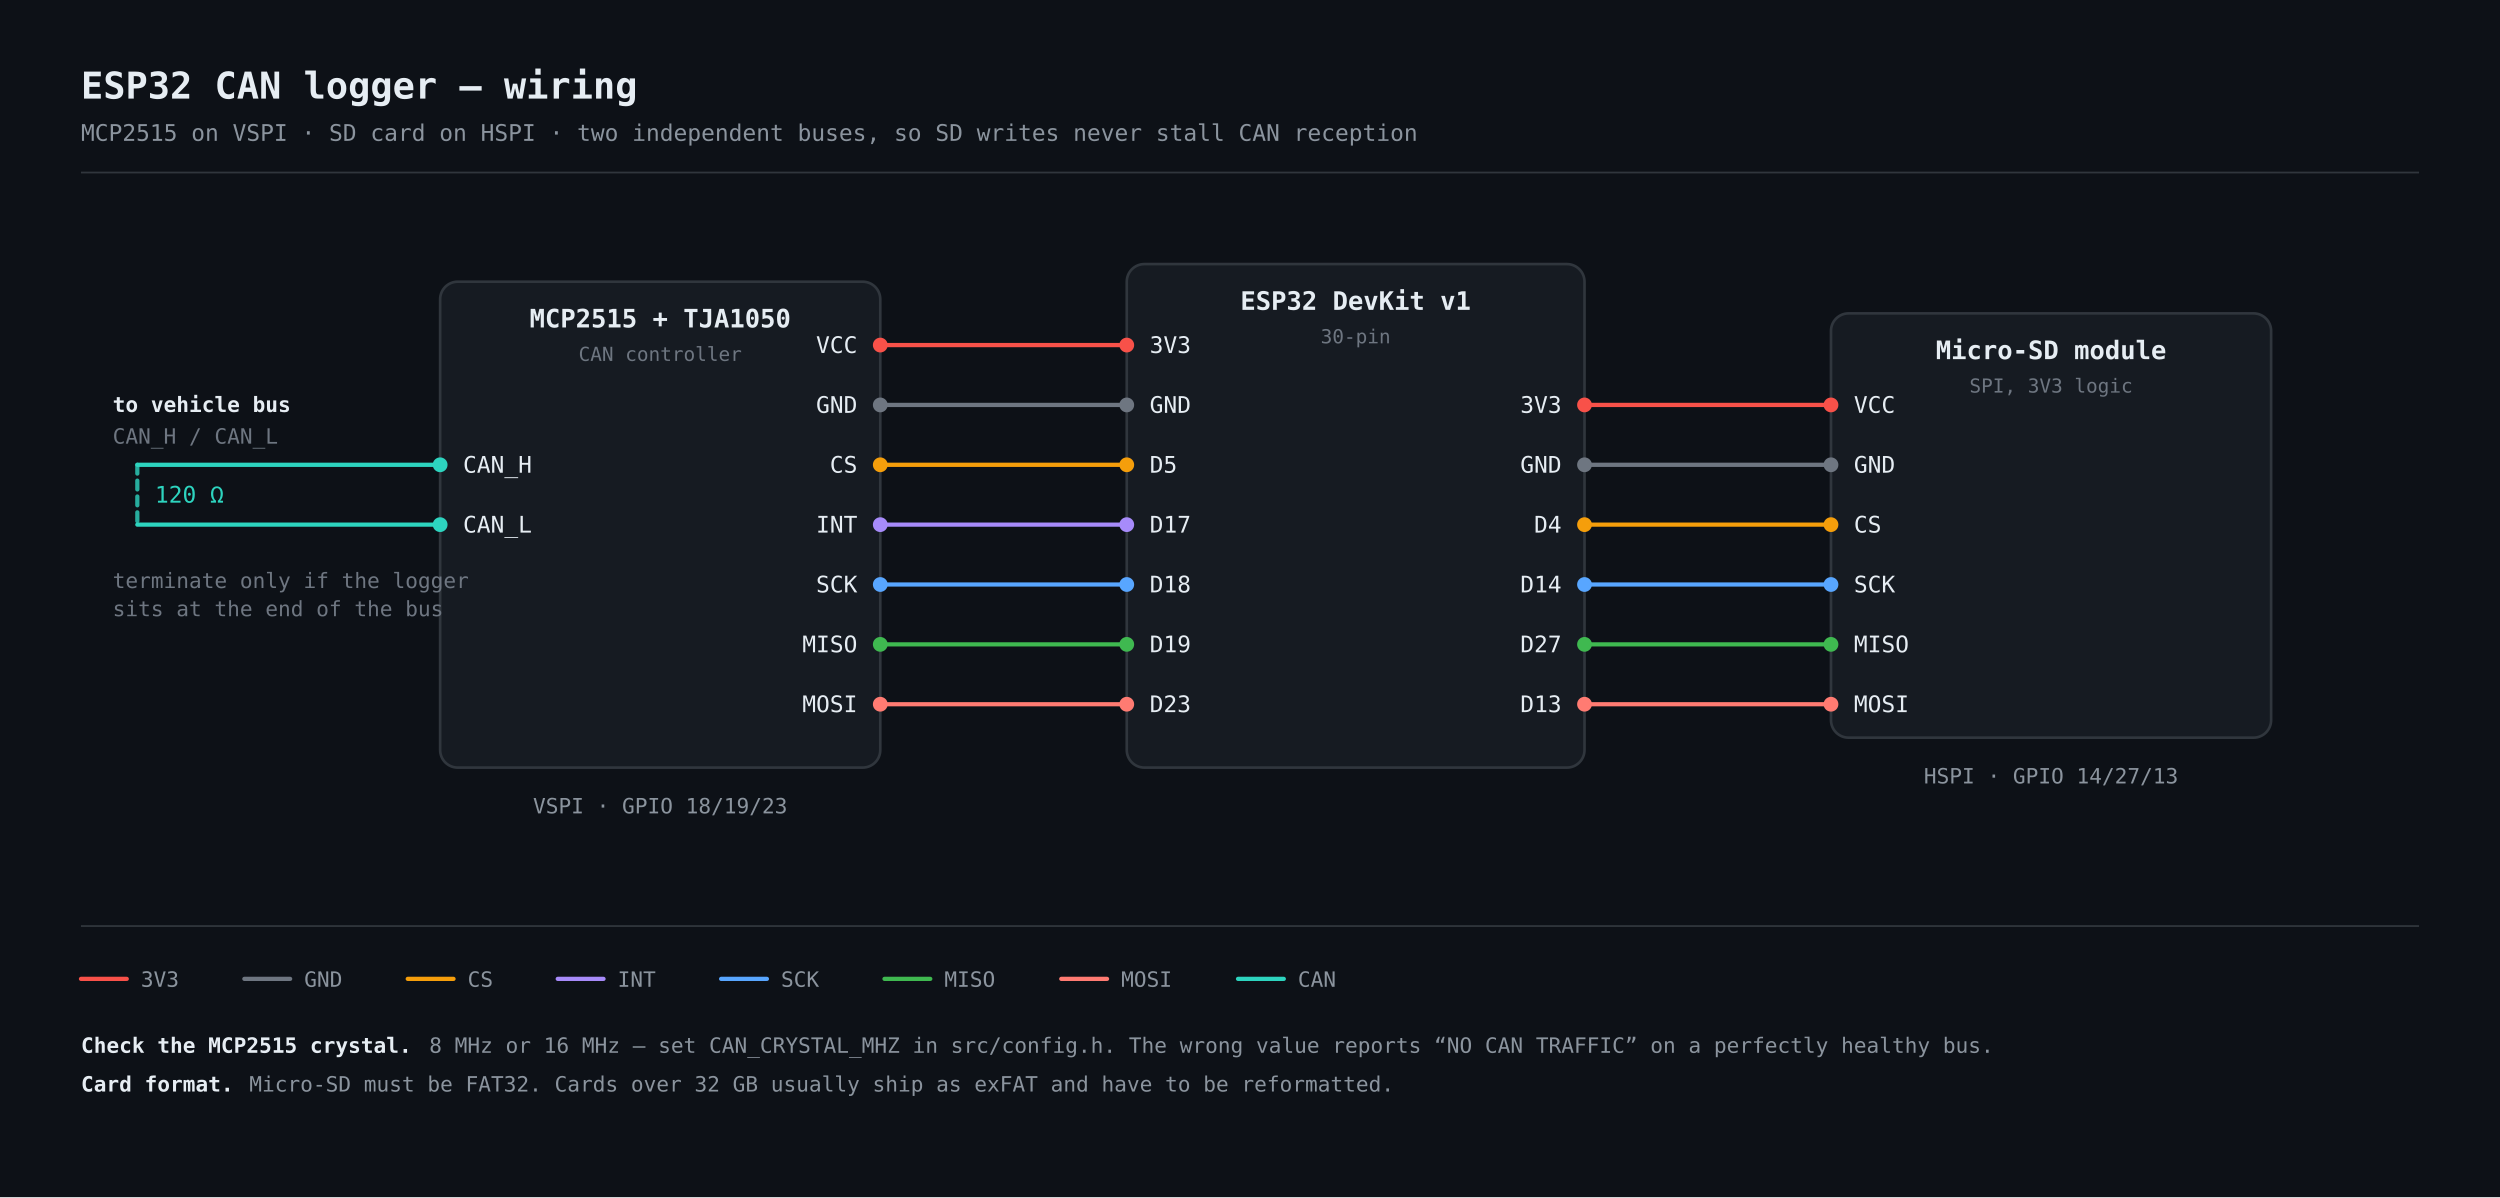
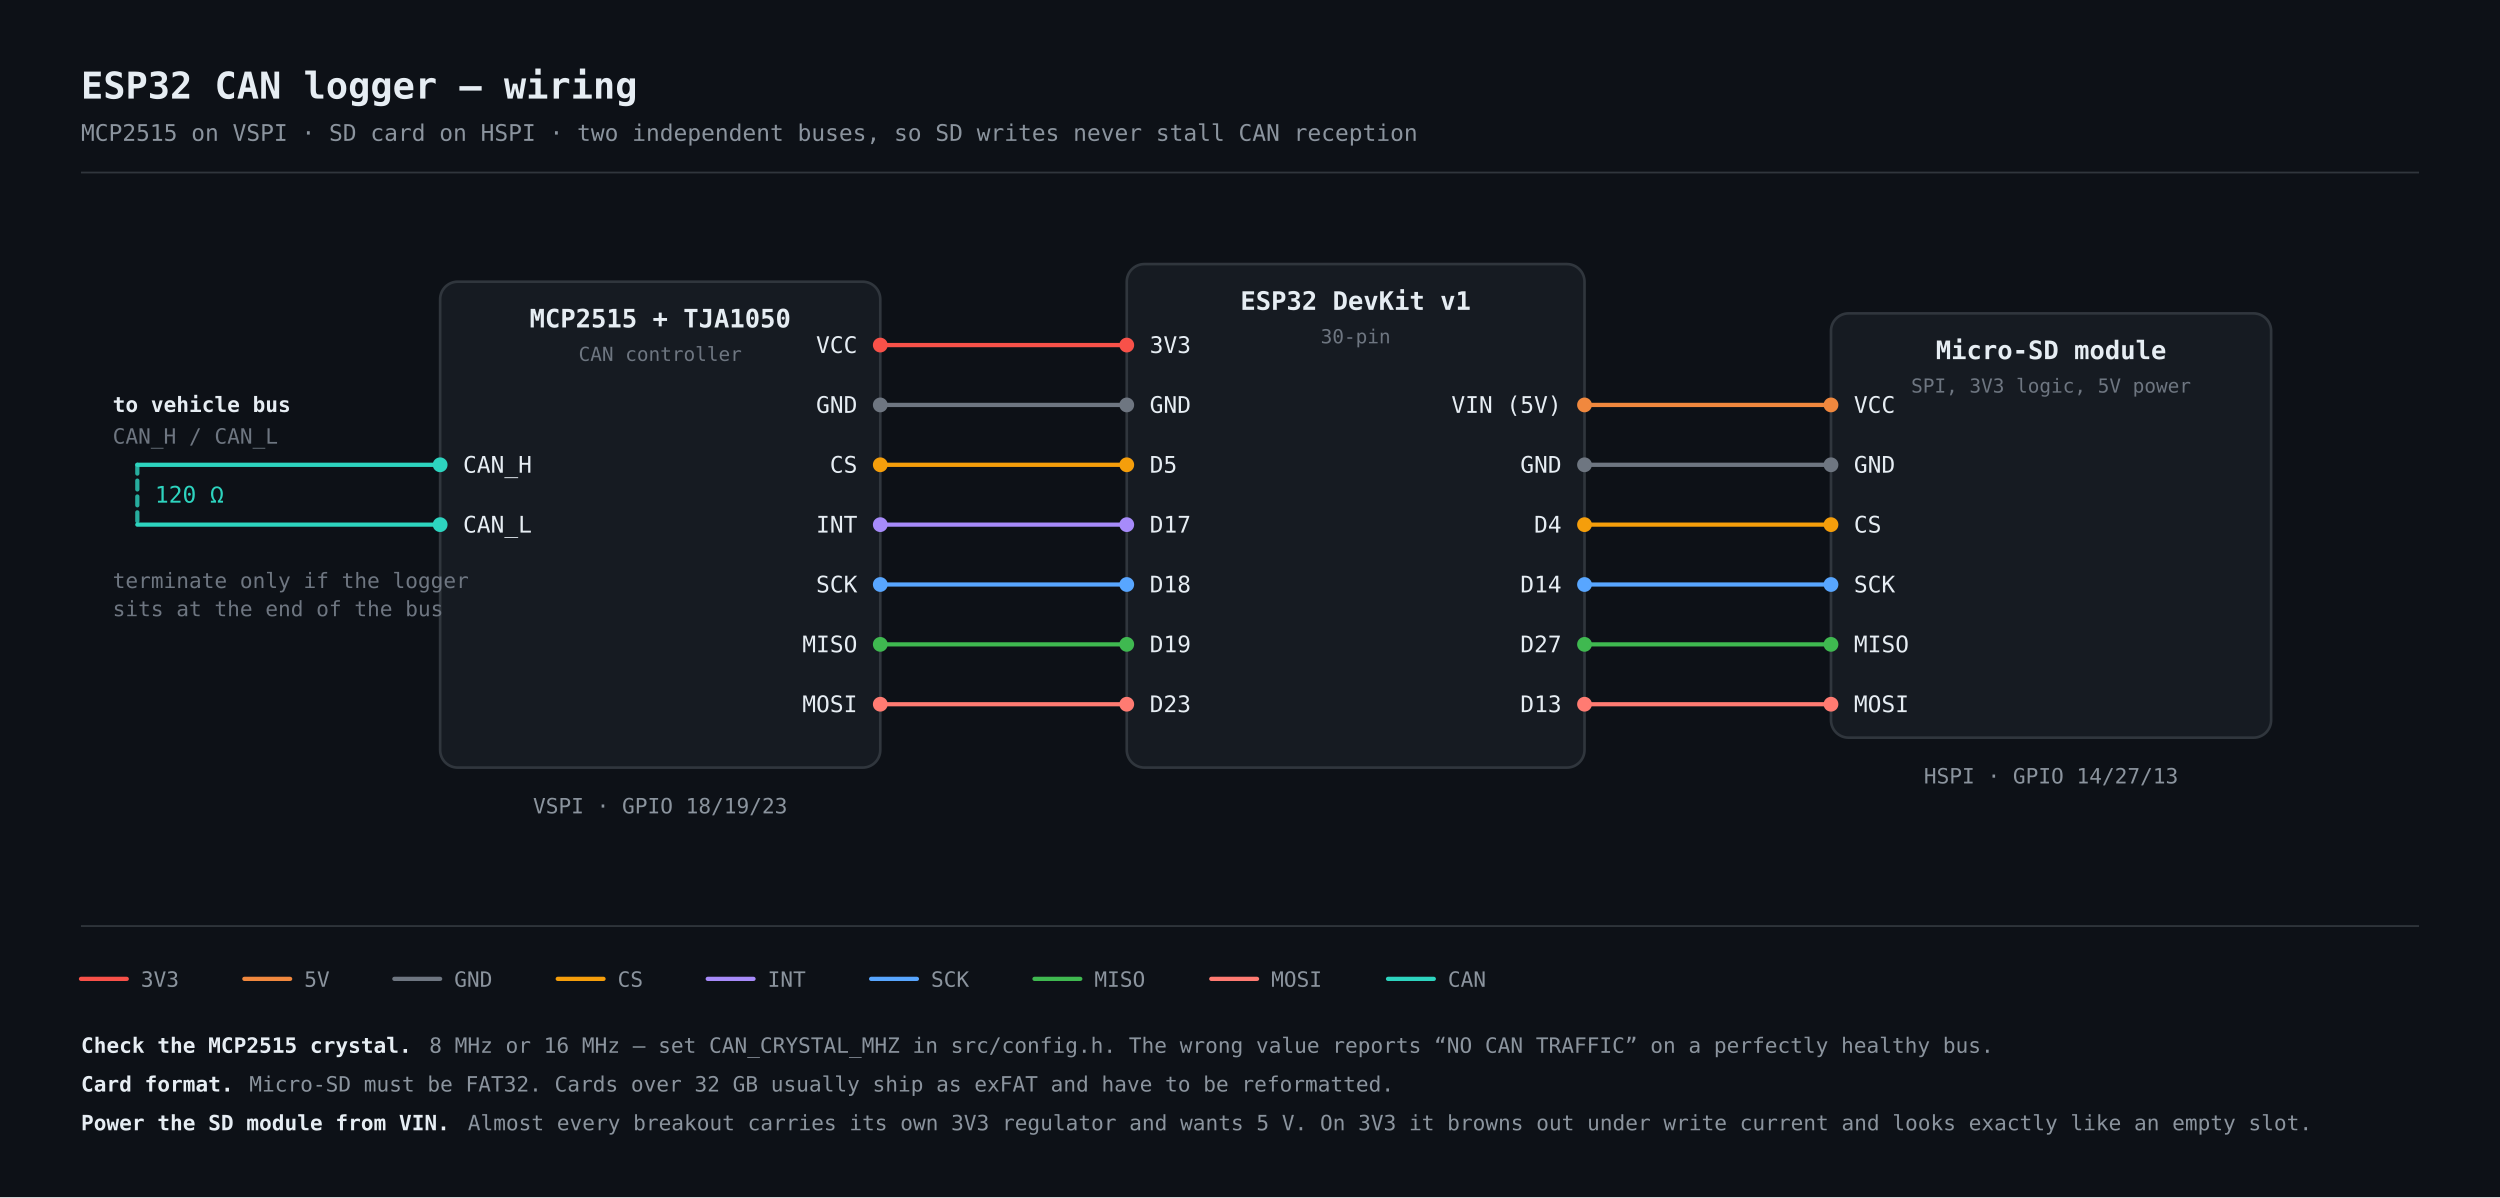
<svg xmlns="http://www.w3.org/2000/svg" viewBox="0 0 1420 680" width="1420" height="680" font-family="ui-monospace,SFMono-Regular,Menlo,monospace">
  <defs>
    <style>.t{fill:#E6EDF3}.m{fill:#8B949E}.f{fill:#6E7681}.pin{font-size:13px}.lbl{font-size:12px}.board{fill:#161B22;stroke:#30363D;stroke-width:1.5;rx:10}.wire{stroke-width:2.4;fill:none;stroke-linecap:round}</style>
  </defs>
  <rect width="1420" height="680" fill="#0D1117" />
  <text x="46" y="56" class="t" font-size="21" font-weight="600">ESP32 CAN logger — wiring</text>
  <text x="46" y="80" class="m" font-size="13">MCP2515 on VSPI · SD card on HSPI · two independent buses, so SD writes never stall CAN reception</text>
  <line x1="46" y1="98" x2="1374" y2="98" stroke="#30363D" stroke-width="1" />
  <rect x="250" y="160" width="250" height="276" class="board" />
  <text x="375.0" y="186" class="t" font-size="14.5" font-weight="600" text-anchor="middle">MCP2515 + TJA1050</text>
  <text x="375.0" y="205" class="f" font-size="11" text-anchor="middle">CAN controller</text>
  <rect x="640" y="150" width="260" height="286" class="board" />
  <text x="770.0" y="176" class="t" font-size="14.5" font-weight="600" text-anchor="middle">ESP32 DevKit v1</text>
  <text x="770.0" y="195" class="f" font-size="11" text-anchor="middle">30-pin</text>
  <rect x="1040" y="178" width="250" height="241" class="board" />
  <text x="1165.0" y="204" class="t" font-size="14.5" font-weight="600" text-anchor="middle">Micro-SD module</text>
-   <text x="1165.0" y="223" class="f" font-size="11" text-anchor="middle">SPI, 3V3 logic</text>
+   <text x="1165.0" y="223" class="f" font-size="11" text-anchor="middle">SPI, 3V3 logic, 5V power</text>
  <path d="M 500 196 H 640" class="wire" stroke="#F85149" />
  <circle cx="500" cy="196" r="4.2" fill="#F85149" />
  <text x="487" y="200.5" class="pin t" text-anchor="end">VCC</text>
  <circle cx="640" cy="196" r="4.2" fill="#F85149" />
  <text x="653" y="200.5" class="pin t" text-anchor="start">3V3</text>
  <path d="M 500 230 H 640" class="wire" stroke="#6E7681" />
  <circle cx="500" cy="230" r="4.2" fill="#6E7681" />
  <text x="487" y="234.5" class="pin t" text-anchor="end">GND</text>
  <circle cx="640" cy="230" r="4.2" fill="#6E7681" />
  <text x="653" y="234.5" class="pin t" text-anchor="start">GND</text>
  <path d="M 500 264 H 640" class="wire" stroke="#F59E0B" />
  <circle cx="500" cy="264" r="4.2" fill="#F59E0B" />
  <text x="487" y="268.5" class="pin t" text-anchor="end">CS</text>
  <circle cx="640" cy="264" r="4.2" fill="#F59E0B" />
  <text x="653" y="268.5" class="pin t" text-anchor="start">D5</text>
  <path d="M 500 298 H 640" class="wire" stroke="#A78BFA" />
  <circle cx="500" cy="298" r="4.2" fill="#A78BFA" />
  <text x="487" y="302.5" class="pin t" text-anchor="end">INT</text>
  <circle cx="640" cy="298" r="4.2" fill="#A78BFA" />
  <text x="653" y="302.5" class="pin t" text-anchor="start">D17</text>
  <path d="M 500 332 H 640" class="wire" stroke="#58A6FF" />
  <circle cx="500" cy="332" r="4.2" fill="#58A6FF" />
  <text x="487" y="336.5" class="pin t" text-anchor="end">SCK</text>
  <circle cx="640" cy="332" r="4.2" fill="#58A6FF" />
  <text x="653" y="336.5" class="pin t" text-anchor="start">D18</text>
  <path d="M 500 366 H 640" class="wire" stroke="#3FB950" />
  <circle cx="500" cy="366" r="4.2" fill="#3FB950" />
  <text x="487" y="370.5" class="pin t" text-anchor="end">MISO</text>
  <circle cx="640" cy="366" r="4.2" fill="#3FB950" />
  <text x="653" y="370.5" class="pin t" text-anchor="start">D19</text>
  <path d="M 500 400 H 640" class="wire" stroke="#FF7B72" />
  <circle cx="500" cy="400" r="4.2" fill="#FF7B72" />
  <text x="487" y="404.5" class="pin t" text-anchor="end">MOSI</text>
  <circle cx="640" cy="400" r="4.2" fill="#FF7B72" />
  <text x="653" y="404.5" class="pin t" text-anchor="start">D23</text>
-   <path d="M 900 230 H 1040" class="wire" stroke="#F85149" />
-   <circle cx="900" cy="230" r="4.2" fill="#F85149" />
-   <text x="887" y="234.5" class="pin t" text-anchor="end">3V3</text>
-   <circle cx="1040" cy="230" r="4.2" fill="#F85149" />
+   <path d="M 900 230 H 1040" class="wire" stroke="#F0883E" />
+   <circle cx="900" cy="230" r="4.2" fill="#F0883E" />
+   <text x="887" y="234.5" class="pin t" text-anchor="end">VIN (5V)</text>
+   <circle cx="1040" cy="230" r="4.2" fill="#F0883E" />
  <text x="1053" y="234.5" class="pin t" text-anchor="start">VCC</text>
  <path d="M 900 264 H 1040" class="wire" stroke="#6E7681" />
  <circle cx="900" cy="264" r="4.2" fill="#6E7681" />
  <text x="887" y="268.5" class="pin t" text-anchor="end">GND</text>
  <circle cx="1040" cy="264" r="4.2" fill="#6E7681" />
  <text x="1053" y="268.5" class="pin t" text-anchor="start">GND</text>
  <path d="M 900 298 H 1040" class="wire" stroke="#F59E0B" />
  <circle cx="900" cy="298" r="4.2" fill="#F59E0B" />
  <text x="887" y="302.5" class="pin t" text-anchor="end">D4</text>
  <circle cx="1040" cy="298" r="4.2" fill="#F59E0B" />
  <text x="1053" y="302.5" class="pin t" text-anchor="start">CS</text>
  <path d="M 900 332 H 1040" class="wire" stroke="#58A6FF" />
  <circle cx="900" cy="332" r="4.2" fill="#58A6FF" />
  <text x="887" y="336.5" class="pin t" text-anchor="end">D14</text>
  <circle cx="1040" cy="332" r="4.2" fill="#58A6FF" />
  <text x="1053" y="336.5" class="pin t" text-anchor="start">SCK</text>
  <path d="M 900 366 H 1040" class="wire" stroke="#3FB950" />
  <circle cx="900" cy="366" r="4.2" fill="#3FB950" />
  <text x="887" y="370.5" class="pin t" text-anchor="end">D27</text>
  <circle cx="1040" cy="366" r="4.2" fill="#3FB950" />
  <text x="1053" y="370.5" class="pin t" text-anchor="start">MISO</text>
  <path d="M 900 400 H 1040" class="wire" stroke="#FF7B72" />
  <circle cx="900" cy="400" r="4.2" fill="#FF7B72" />
  <text x="887" y="404.5" class="pin t" text-anchor="end">D13</text>
  <circle cx="1040" cy="400" r="4.2" fill="#FF7B72" />
  <text x="1053" y="404.5" class="pin t" text-anchor="start">MOSI</text>
  <path d="M 78 264 H 250" class="wire" stroke="#2DD4BF" />
  <circle cx="250" cy="264" r="4.2" fill="#2DD4BF" />
  <text x="263" y="268.5" class="pin t" text-anchor="start">CAN_H</text>
  <path d="M 78 298 H 250" class="wire" stroke="#2DD4BF" />
  <circle cx="250" cy="298" r="4.2" fill="#2DD4BF" />
  <text x="263" y="302.5" class="pin t" text-anchor="start">CAN_L</text>
  <path d="M 78 264 V 298" class="wire" stroke="#2DD4BF" stroke-dasharray="5 4" opacity="0.8" />
  <text x="88" y="285.5" class="pin" fill="#2DD4BF">120 Ω</text>
  <text x="64" y="234" class="lbl t" font-weight="600">to vehicle bus</text>
  <text x="64" y="252" class="lbl f">CAN_H / CAN_L</text>
  <text x="64" y="334" class="lbl f">terminate only if the logger</text>
  <text x="64" y="350" class="lbl f">sits at the end of the bus</text>
  <text x="375.0" y="462" class="lbl m" text-anchor="middle">VSPI · GPIO 18/19/23</text>
  <text x="1165.0" y="445" class="lbl m" text-anchor="middle">HSPI · GPIO 14/27/13</text>
  <line x1="46" y1="526" x2="1374" y2="526" stroke="#30363D" stroke-width="1" />
  <line x1="46" y1="556" x2="72" y2="556" class="wire" stroke="#F85149" />
  <text x="80" y="560.5" class="lbl m">3V3</text>
-   <line x1="138.8" y1="556" x2="164.8" y2="556" class="wire" stroke="#6E7681" />
-   <text x="172.8" y="560.5" class="lbl m">GND</text>
-   <line x1="231.6" y1="556" x2="257.6" y2="556" class="wire" stroke="#F59E0B" />
-   <text x="265.6" y="560.5" class="lbl m">CS</text>
-   <line x1="316.8" y1="556" x2="342.8" y2="556" class="wire" stroke="#A78BFA" />
-   <text x="350.8" y="560.5" class="lbl m">INT</text>
-   <line x1="409.6" y1="556" x2="435.6" y2="556" class="wire" stroke="#58A6FF" />
-   <text x="443.6" y="560.5" class="lbl m">SCK</text>
-   <line x1="502.4" y1="556" x2="528.4" y2="556" class="wire" stroke="#3FB950" />
-   <text x="536.4" y="560.5" class="lbl m">MISO</text>
-   <line x1="602.8" y1="556" x2="628.8" y2="556" class="wire" stroke="#FF7B72" />
-   <text x="636.8" y="560.5" class="lbl m">MOSI</text>
-   <line x1="703.2" y1="556" x2="729.2" y2="556" class="wire" stroke="#2DD4BF" />
-   <text x="737.2" y="560.5" class="lbl m">CAN</text>
+   <line x1="138.8" y1="556" x2="164.8" y2="556" class="wire" stroke="#F0883E" />
+   <text x="172.8" y="560.5" class="lbl m">5V</text>
+   <line x1="224.0" y1="556" x2="250.0" y2="556" class="wire" stroke="#6E7681" />
+   <text x="258.0" y="560.5" class="lbl m">GND</text>
+   <line x1="316.8" y1="556" x2="342.8" y2="556" class="wire" stroke="#F59E0B" />
+   <text x="350.8" y="560.5" class="lbl m">CS</text>
+   <line x1="402.0" y1="556" x2="428.0" y2="556" class="wire" stroke="#A78BFA" />
+   <text x="436.0" y="560.5" class="lbl m">INT</text>
+   <line x1="494.8" y1="556" x2="520.8" y2="556" class="wire" stroke="#58A6FF" />
+   <text x="528.8" y="560.5" class="lbl m">SCK</text>
+   <line x1="587.6" y1="556" x2="613.6" y2="556" class="wire" stroke="#3FB950" />
+   <text x="621.6" y="560.5" class="lbl m">MISO</text>
+   <line x1="688.0" y1="556" x2="714.0" y2="556" class="wire" stroke="#FF7B72" />
+   <text x="722.0" y="560.5" class="lbl m">MOSI</text>
+   <line x1="788.4" y1="556" x2="814.4" y2="556" class="wire" stroke="#2DD4BF" />
+   <text x="822.4" y="560.5" class="lbl m">CAN</text>
  <text x="46" y="598" class="lbl t" font-weight="600">Check the MCP2515 crystal.</text>
  <text x="243.8" y="598" class="lbl m">8 MHz or 16 MHz — set CAN_CRYSTAL_MHZ in src/config.h. The wrong value reports “NO CAN TRAFFIC” on a perfectly healthy bus.</text>
  <text x="46" y="620" class="lbl t" font-weight="600">Card format.</text>
  <text x="141.6" y="620" class="lbl m">Micro-SD must be FAT32. Cards over 32 GB usually ship as exFAT and have to be reformatted.</text>
+   <text x="46" y="642" class="lbl t" font-weight="600">Power the SD module from VIN.</text>
+   <text x="265.7" y="642" class="lbl m">Almost every breakout carries its own 3V3 regulator and wants 5 V. On 3V3 it browns out under write current and looks exactly like an empty slot.</text>
</svg>
